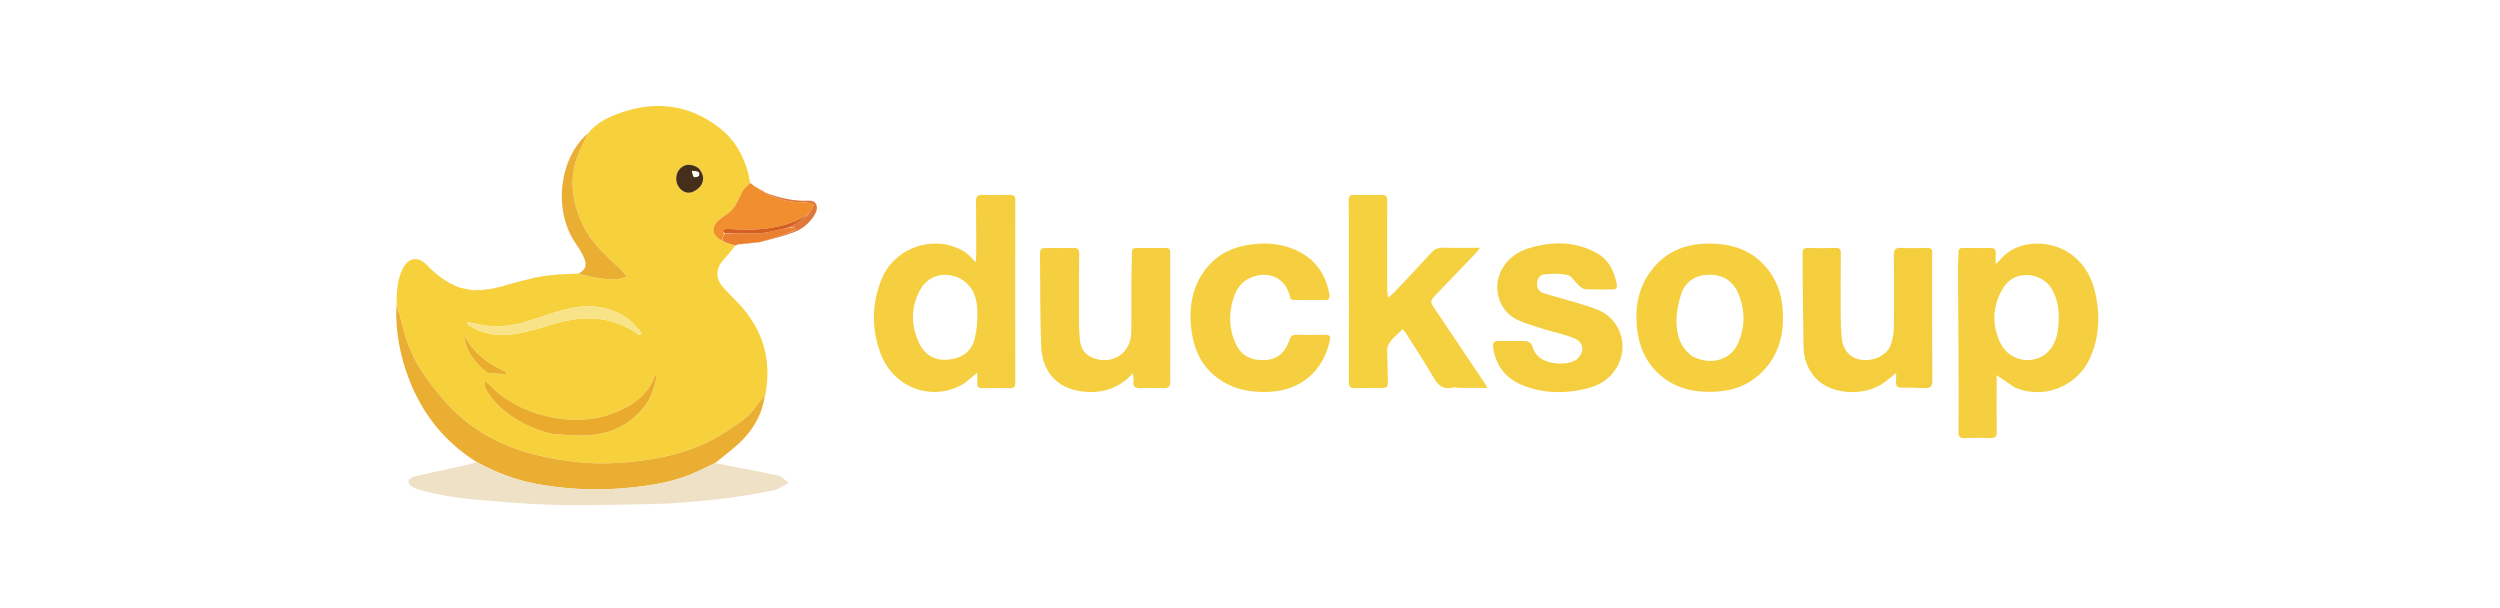
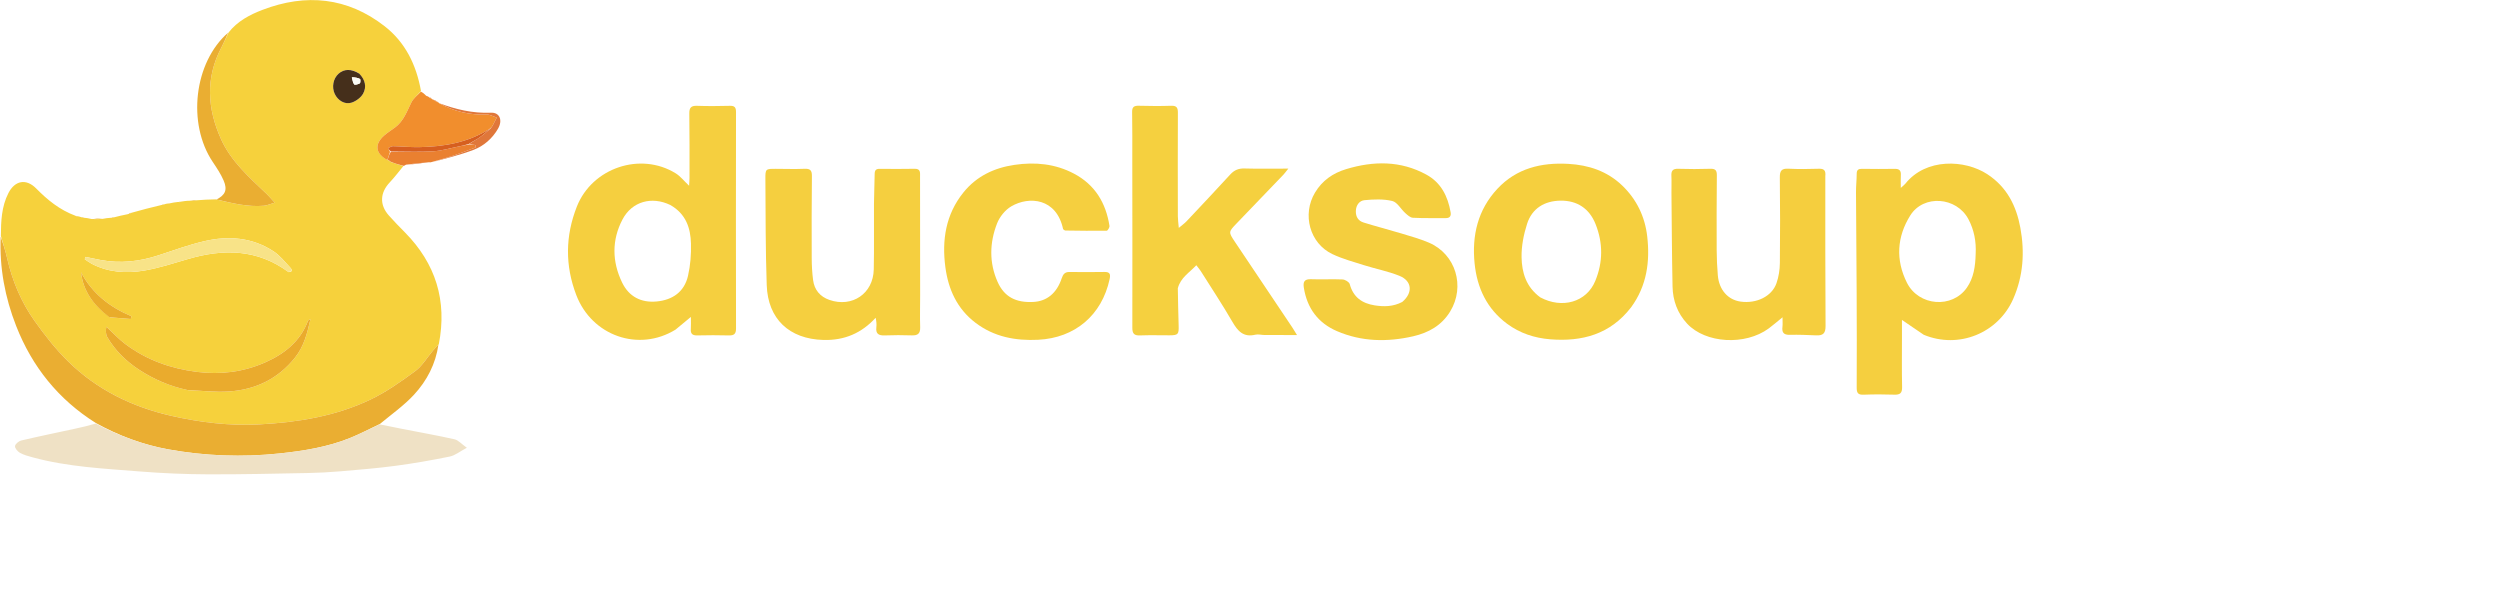
- <svg xmlns="http://www.w3.org/2000/svg" version="1.1" id="Layer_1" x="0px" y="0px" width="100%" viewBox="0 0 2078 505" enable-background="new 0 0 2078 505" xml:space="preserve">
+ <svg xmlns="http://www.w3.org/2000/svg" version="1.1" id="Layer_1" x="0px" y="0px" width="100%" viewBox="329 88 1749 417" enable-background="new 325 85 1753 420" xml:space="preserve">
  <path fill="#F6D13C" opacity="1" stroke="none" d=" M408.853,240.022   C411.839,239.265 414.825,238.508 418.501,237.821   C419.745,237.559 420.3,237.226 420.855,236.893   C427.717,234.999 434.579,233.105 441.967,231.419   C442.952,231.413 443.41,231.2 443.868,230.987   C444.672,230.711 445.476,230.434 446.799,230.328   C447.581,230.587 447.776,230.492 447.903,230.215   C449.716,229.836 451.529,229.458 453.823,229.272   C454.303,229.465 454.667,229.467 454.667,229.467   C454.667,229.467 454.916,229.161 454.916,229.161   C457.067,228.813 459.218,228.464 462.034,228.407   C464.104,228.499 465.51,228.299 466.915,228.1   C471.05,227.794 475.185,227.488 480.032,227.47   C491.575,230.195 502.382,232.922 513.625,231.942   C515.759,231.757 517.825,230.775 521.169,229.794   C518.768,227.157 517.376,225.433 515.787,223.914   C503.539,212.213 490.662,201.07 483.523,185.094   C474.009,163.805 472.701,142.613 483.782,121.42   C485.612,117.92 487.213,114.3 488.92,110.736   C495.092,102.821 503.738,98.297 512.707,94.874   C543.091,83.277 572.029,86.089 598.03,106.294   C612.511,117.547 620.292,133.368 623.52,151.701   C620.981,154.647 618.185,156.829 616.768,159.693   C613.619,166.059 611.287,172.85 605.24,177.282   C602.714,179.134 600.018,180.792 597.681,182.856   C590.712,189.01 591.661,195.556 600.227,200.003   C600.442,200.045 600.878,200.067 601.01,200.283   C601.423,200.678 601.704,200.857 602.237,201.298   C605.401,202.425 608.313,203.291 611.225,204.157   C608.07,207.961 605.106,211.946 601.72,215.533   C594.866,222.793 594.394,231.197 600.961,238.665   C604.572,242.772 608.432,246.667 612.273,250.564   C633.755,272.357 641.97,298.268 635.985,328.872   C634.216,330.663 632.984,331.997 631.812,333.382   C627.741,338.192 624.414,344.002 619.481,347.636   C609.507,354.983 599.201,362.275 588.074,367.579   C563.654,379.22 537.237,383.471 510.431,384.903   C489.611,386.016 468.994,383.517 448.714,378.882   C421.337,372.623 396.726,360.572 376.604,340.79   C367.912,332.245 360.27,322.456 353.186,312.496   C343.783,299.275 337.572,284.408 333.954,268.503   C332.771,263.303 331.072,258.221 329.609,253.085   C329.684,242.783 330.048,232.525 334.896,223.072   C339.433,214.225 347.294,212.746 354.277,219.816   C362.192,227.829 370.677,234.839 381.826,238.948   C382.176,239.306 382.534,239.481 382.534,239.481   C382.534,239.481 382.886,239.244 382.886,239.244   C383.736,239.341 384.586,239.439 385.868,239.939   C386.801,240.343 387.301,240.343 387.801,240.343   C389.326,240.498 390.85,240.653 393.013,241.205   C396.073,241.432 398.496,241.261 400.918,241.089   C402.753,240.758 404.588,240.426 406.942,240.34   C407.925,240.398 408.389,240.21 408.853,240.022  M460.679,360.97   C470.21,361.327 479.797,362.513 489.259,361.865   C507.894,360.589 523.668,352.994 535.509,338.035   C541.621,330.314 543.917,321.264 546.198,311.306   C545.046,311.975 544.609,312.073 544.524,312.301   C539.126,326.869 527.844,335.669 514.346,341.605   C499.232,348.252 483.331,350.277 466.727,348.167   C448.357,345.833 431.598,339.847 416.795,328.793   C411.987,325.202 407.868,320.687 403.434,316.594   C402.864,319.079 402.898,321.872 404.127,323.962   C409.591,333.255 417.146,340.659 426.135,346.555   C436.494,353.35 447.697,358.217 460.679,360.97  M530.975,278.404   C534.86,278.095 532.499,275.687 531.772,274.907   C528.187,271.061 524.791,266.767 520.478,263.922   C505.429,253.997 488.689,252.774 471.644,256.808   C460.842,259.364 450.328,263.182 439.758,266.659   C426.579,270.994 413.217,272.472 399.512,269.92   C395.938,269.255 392.389,268.462 388.828,267.728   C388.645,268.27 388.463,268.813 388.28,269.355   C389.862,270.399 391.367,271.588 393.037,272.465   C404.728,278.603 417.36,279.424 429.929,277.28   C440.331,275.505 450.486,272.15 460.657,269.177   C485.222,261.996 508.784,262.056 530.975,278.404  M580.062,139.274   C574.697,136.031 569.728,136.128 565.872,139.551   C562.085,142.913 560.943,148.957 563.194,153.726   C565.347,158.288 570.216,161.36 574.99,159.799   C578.1,158.783 581.528,156.262 583.06,153.457   C585.607,148.794 584.505,143.79 580.062,139.274  M405.913,310.019   C410.777,310.4 415.642,310.78 420.506,311.16   C420.654,310.524 420.802,309.889 420.95,309.253   C405.758,302.871 393.437,293.263 385.659,278.472   C387.246,292.079 394.797,301.856 405.913,310.019  z" />
  <path fill="#F5CF3F" opacity="1" stroke="none" d=" M801.589,318.62   C775.777,334.482 743.071,322.918 732.171,294.431   C724.251,273.734 724.466,253.075 732.567,232.521   C743.242,205.435 777.093,194.012 801.746,209.279   C805.04,211.319 807.555,214.615 811.078,217.94   C811.201,215.816 811.384,214.134 811.383,212.453   C811.379,197.454 811.46,182.452 811.241,167.455   C811.181,163.332 812.475,161.88 816.657,162.03   C824.314,162.305 831.99,162.214 839.652,162.028   C842.956,161.948 843.919,163.16 843.914,166.388   C843.834,216.887 843.824,267.386 843.919,317.885   C843.927,321.741 842.388,322.746 838.859,322.66   C831.53,322.483 824.19,322.459 816.863,322.657   C813.33,322.752 812.01,321.436 812.298,317.991   C812.485,315.752 812.333,313.484 812.333,309.716   C808.051,313.266 804.96,315.828 801.589,318.62  M797.931,231.406   C785.006,225.164 771.16,228.88 764.514,241.501   C756.922,255.917 757.156,271.039 764.233,285.663   C768.996,295.506 777.493,299.93 788.382,298.912   C799.574,297.865 807.753,292.161 810.328,280.985   C812.018,273.652 812.603,265.88 812.397,258.34   C812.102,247.522 808.916,237.641 797.931,231.406  z" />
  <path fill="#F5CF3F" opacity="1" stroke="none" d=" M1674.855,322.213   C1669.797,318.813 1665.079,315.577 1659.61,311.827   C1659.61,316.43 1659.609,320.35 1659.61,324.271   C1659.614,335.762 1659.452,347.257 1659.708,358.742   C1659.803,362.978 1658.326,364.25 1654.247,364.105   C1647.095,363.85 1639.92,363.848 1632.77,364.128   C1628.987,364.277 1627.926,362.98 1627.945,359.297   C1628.057,337.148 1628.012,314.998 1627.915,292.849   C1627.813,269.392 1627.562,245.936 1627.457,222.48   C1627.438,218.161 1627.929,213.84 1627.95,209.52   C1627.963,206.857 1629.136,206.084 1631.609,206.115   C1639.269,206.212 1646.933,206.276 1654.59,206.129   C1657.947,206.065 1659.027,207.495 1658.829,210.63   C1658.667,213.205 1658.796,215.798 1658.796,219.462   C1660.461,217.931 1661.368,217.29 1662.033,216.458   C1676.429,198.447 1703.602,199.617 1719.275,209.835   C1733.072,218.83 1739.64,232.095 1742.444,247.362   C1745.556,264.305 1744.546,281.03 1737.393,297.232   C1726.896,321.007 1699.372,332.383 1674.855,322.213  M1711.181,265.452   C1711.629,256.964 1710.085,248.872 1706.102,241.34   C1697.829,225.699 1674.746,223.928 1665.459,238.675   C1656.015,253.672 1655.124,269.924 1663.08,285.783   C1671.352,302.273 1694.806,303.992 1705.042,289.219   C1709.722,282.465 1710.98,274.519 1711.181,265.452  z" />
  <path fill="#F5D03F" opacity="1" stroke="none" d=" M1153,289.67   C1153.168,298.593 1153.305,307.081 1153.574,315.565   C1153.776,321.926 1153.281,322.568 1147.135,322.585   C1140.303,322.605 1133.464,322.383 1126.644,322.658   C1122.549,322.823 1121.171,321.512 1121.182,317.312   C1121.279,278.158 1121.189,239.004 1121.151,199.849   C1121.14,188.687 1121.248,177.521 1121.034,166.362   C1120.962,162.637 1122.54,161.903 1125.809,161.983   C1133.302,162.166 1140.81,162.265 1148.298,161.993   C1152.165,161.853 1153.067,163.296 1153.05,166.901   C1152.929,191.06 1152.984,215.219 1153.03,239.378   C1153.034,241.608 1153.379,243.838 1153.68,247.442   C1156.159,245.351 1157.726,244.269 1159.003,242.914   C1169.278,232.009 1179.575,221.123 1189.685,210.066   C1192.51,206.976 1195.527,205.745 1199.731,205.87   C1209.502,206.162 1219.287,205.963 1230.304,205.963   C1228.654,208.026 1227.87,209.177 1226.919,210.169   C1215.969,221.592 1204.976,232.973 1194.034,244.405   C1188.442,250.247 1188.384,250.367 1192.862,257.076   C1206.259,277.146 1219.738,297.162 1233.173,317.206   C1234.073,318.55 1234.878,319.956 1236.382,322.396   C1228.181,322.396 1220.943,322.42 1213.706,322.38   C1211.547,322.369 1209.265,321.667 1207.251,322.155   C1198.951,324.161 1194.966,319.68 1191.186,313.154   C1184.182,301.063 1176.452,289.393 1168.992,277.567   C1168.216,276.336 1167.23,275.238 1165.938,273.554   C1161.158,278.732 1154.979,282.137 1153,289.67  z" />
  <path fill="#F5CF3E" opacity="1" stroke="none" d=" M1470.068,303.066   C1455.466,321.945 1435.796,327.156 1413.499,325.373   C1402.519,324.495 1392.27,321.108 1383.352,314.501   C1369.218,304.029 1362.358,289.396 1360.631,272.311   C1358.655,252.766 1362.853,234.77 1376.594,220.054   C1389.995,205.7 1407.394,201.575 1426.231,202.641   C1440.341,203.44 1453.312,207.661 1463.856,217.754   C1474.043,227.505 1479.812,239.641 1481.386,253.327   C1483.407,270.901 1481.192,287.92 1470.068,303.066  M1406.597,296.043   C1421.932,304.231 1438.874,299.383 1445.014,284.63   C1450.491,271.47 1450.537,257.973 1445.23,244.713   C1440.86,233.794 1432.29,228.218 1420.701,228.373   C1409.572,228.521 1400.809,233.755 1397.336,244.619   C1394.949,252.086 1393.349,260.198 1393.49,267.983   C1393.682,278.569 1396.613,288.776 1406.597,296.043  z" />
  <path fill="#F5CF3F" opacity="1" stroke="none" d=" M905.092,325.831   C881.11,325.187 866.215,311.136 865.399,287.463   C864.545,262.7 864.638,237.902 864.47,213.118   C864.422,206.104 864.666,206.099 871.875,206.115   C878.537,206.129 885.207,206.368 891.856,206.087   C895.775,205.921 897.055,207.123 897.012,211.117   C896.802,230.266 896.799,249.419 896.877,268.57   C896.898,273.711 897.176,278.889 897.847,283.982   C898.749,290.828 902.741,295.56 909.267,297.825   C925.201,303.358 939.927,293.358 940.284,276.507   C940.609,261.215 940.339,245.912 940.435,230.614   C940.479,223.628 940.847,216.644 940.92,209.658   C940.947,207.137 941.82,206.087 944.435,206.117   C952.594,206.211 960.757,206.232 968.915,206.083   C973.19,206.005 972.665,208.866 972.668,211.516   C972.696,239.16 972.722,266.804 972.736,294.449   C972.74,301.943 972.511,309.443 972.751,316.928   C972.893,321.375 971.11,322.791 966.852,322.629   C960.533,322.39 954.192,322.431 947.872,322.658   C943.671,322.809 941.558,321.493 942.099,316.969   C942.344,314.913 942.14,312.803 941.61,310.317   C931.742,321.06 919.822,326.23 905.092,325.831  z" />
  <path fill="#F4CE3E" opacity="1" stroke="none" d=" M1310.004,299.254   C1317.606,292.852 1316.914,284.56 1308.082,280.986   C1300.115,277.761 1291.515,276.131 1283.278,273.533   C1275.835,271.184 1268.205,269.113 1261.186,265.799   C1245.242,258.27 1239.831,238.006 1248.973,222.757   C1254.052,214.285 1261.495,209.125 1270.732,206.33   C1289.914,200.526 1308.819,200.304 1326.874,210.157   C1337.165,215.772 1341.906,225.309 1343.846,236.47   C1344.303,239.102 1343.349,240.619 1340.416,240.592   C1332.755,240.519 1325.083,240.742 1317.441,240.347   C1315.597,240.252 1313.661,238.435 1312.103,237.035   C1308.99,234.239 1306.524,229.452 1303.04,228.615   C1296.841,227.126 1290.031,227.424 1283.58,228.047   C1280.14,228.379 1277.679,231.41 1277.55,235.589   C1277.423,239.69 1279.267,242.518 1282.92,243.661   C1291.641,246.389 1300.508,248.643 1309.257,251.285   C1315.781,253.255 1322.4,255.09 1328.649,257.755   C1347.468,265.782 1354.241,288.416 1343.522,305.948   C1337.532,315.746 1328.345,320.805 1317.707,323.251   C1299.632,327.406 1281.608,327.104 1264.328,319.658   C1251.105,313.961 1243.45,303.619 1241.173,289.321   C1240.507,285.142 1241.537,283.145 1246.282,283.34   C1253.597,283.641 1260.946,283.16 1268.257,283.503   C1270.037,283.586 1272.875,285.281 1273.272,286.759   C1275.716,295.873 1281.838,300.222 1290.687,301.625   C1297.224,302.661 1303.618,302.591 1310.004,299.254  z" />
  <path fill="#F5CE3E" opacity="1" stroke="none" d=" M1605.991,211.199   C1606.007,246.484 1605.906,281.292 1606.158,316.099   C1606.196,321.337 1604.287,322.836 1599.568,322.622   C1593.42,322.344 1587.255,322.09 1581.109,322.247   C1576.818,322.356 1575.516,320.556 1576.011,316.599   C1576.228,314.861 1576.047,313.074 1576.047,309.974   C1572.158,313.133 1569.384,315.579 1566.417,317.764   C1549.945,329.893 1522.211,328.295 1509.297,314.401   C1502.546,307.137 1499.314,298.238 1499.113,288.472   C1498.664,266.67 1498.572,244.86 1498.351,223.053   C1498.311,219.057 1498.518,215.051 1498.306,211.065   C1498.116,207.48 1499.248,205.961 1503.098,206.09   C1510.584,206.341 1518.091,206.329 1525.577,206.083   C1529.164,205.965 1530.133,207.275 1530.103,210.685   C1529.947,228.171 1529.917,245.659 1529.992,263.146   C1530.016,268.961 1530.304,274.789 1530.784,280.586   C1531.625,290.736 1537.828,297.753 1546.737,299.001   C1557.852,300.557 1568.592,295.366 1571.826,286.135   C1573.387,281.68 1574.14,276.733 1574.196,271.996   C1574.434,252.014 1574.388,232.026 1574.169,212.043   C1574.12,207.515 1575.386,205.791 1580.089,206.022   C1587.234,206.374 1594.413,206.292 1601.567,206.053   C1605.199,205.931 1606.402,207.376 1605.991,211.199  z" />
  <path fill="#F5CF3F" opacity="1" stroke="none" d=" M1072.753,248.336   C1068.153,226.592 1049.009,225.032 1036.479,232.367   C1032.235,234.851 1028.354,239.665 1026.552,244.29   C1021.31,257.737 1020.921,271.678 1026.886,285.138   C1031.555,295.671 1039.647,299.906 1052.003,299.236   C1061.391,298.728 1068.261,293.15 1071.726,282.812   C1072.695,279.918 1073.906,278.228 1077.234,278.279   C1085.397,278.404 1093.564,278.374 1101.728,278.261   C1105.647,278.207 1106.009,279.991 1105.283,283.339   C1099.832,308.471 1081.112,324.444 1055.28,325.709   C1039.391,326.487 1024.46,323.705 1011.425,313.791   C998.525,303.978 992.43,290.381 990.375,274.904   C987.861,255.957 990.613,237.987 1003.062,222.581   C1012.216,211.252 1024.508,205.446 1038.659,203.352   C1053.163,201.205 1067.26,202.546 1080.416,209.511   C1095.087,217.277 1102.696,229.995 1105.191,246.034   C1105.355,247.087 1103.939,249.411 1103.233,249.421   C1093.604,249.56 1083.97,249.403 1074.338,249.276   C1073.889,249.27 1073.445,248.865 1072.753,248.336  z" />
  <path fill="#EAAE32" opacity="1" stroke="none" d=" M329.462,253.525   C331.072,258.221 332.771,263.303 333.954,268.503   C337.572,284.408 343.783,299.275 353.186,312.496   C360.27,322.456 367.912,332.245 376.604,340.79   C396.726,360.572 421.337,372.623 448.714,378.882   C468.994,383.517 489.611,386.016 510.431,384.903   C537.237,383.471 563.654,379.22 588.074,367.579   C599.201,362.275 609.507,354.983 619.481,347.636   C624.414,344.002 627.741,338.192 631.812,333.382   C632.984,331.997 634.216,330.663 635.722,329.155   C633.813,342.514 627.706,354.356 618.594,364.186   C611.656,371.669 603.14,377.688 594.731,384.641   C587.525,388.058 581.044,391.509 574.279,394.262   C558.285,400.772 541.435,403.465 524.334,405.264   C498.359,407.996 472.582,407.037 446.916,402.411   C428.912,399.165 412.031,392.782 396.052,383.938   C369.896,367.514 351.496,344.617 340.298,316.02   C332.513,296.139 328.572,275.429 329.462,253.525  z" />
  <path fill="#EFE1C5" opacity="1" stroke="none" d=" M395.97,384.318   C412.031,392.782 428.912,399.165 446.916,402.411   C472.582,407.037 498.359,407.996 524.334,405.264   C541.435,403.465 558.285,400.772 574.279,394.262   C581.044,391.509 587.525,388.058 594.487,384.876   C599.904,385.883 604.96,386.986 610.037,387.984   C622.365,390.406 634.747,392.581 647.001,395.331   C649.607,395.915 651.758,398.524 655.601,401.253   C650.74,403.832 647.409,406.63 643.663,407.399   C631.04,409.99 618.315,412.205 605.542,413.907   C592.758,415.61 579.879,416.64 567.022,417.74   C559.587,418.376 552.118,418.781 544.657,418.921   C521.209,419.36 497.755,419.946 474.306,419.842   C458.553,419.772 442.766,419.109 427.063,417.853   C401.834,415.835 376.452,414.666 351.83,407.955   C348.794,407.128 345.654,406.301 342.945,404.79   C341.315,403.881 339.303,401.487 339.508,400.051   C339.725,398.526 342.175,396.564 343.968,396.141   C356.347,393.226 368.812,390.676 381.244,387.982   C386.133,386.923 391.007,385.794 395.97,384.318  z" />
  <path fill="#F18E2D" opacity="1" stroke="none" d=" M600.013,199.96   C591.661,195.556 590.712,189.01 597.681,182.856   C600.018,180.792 602.714,179.134 605.24,177.282   C611.287,172.85 613.619,166.059 616.768,159.693   C618.185,156.829 620.981,154.647 623.484,152.097   C624.803,152.81 625.789,153.582 627.071,154.904   C627.95,155.606 628.531,155.758 629.113,155.91   C629.113,155.91 629.035,155.948 629.181,156.175   C629.882,156.598 630.437,156.794 630.993,156.99   C630.993,156.99 631.002,156.996 631.161,157.3   C632.919,158.375 634.518,159.146 636.117,159.917   C636.117,159.917 636.047,159.958 636.224,160.22   C646.706,166.019 657.66,168.542 669.395,168.112   C671.743,168.026 674.148,169.518 676.527,170.282   C675.549,172.191 674.606,174.119 673.576,175.998   C673.184,176.712 672.591,177.316 671.728,178.01   C656.437,187.823 639.634,190.595 622.262,190.942   C616.167,191.064 610.06,190.392 603.955,190.281   C602.806,190.261 601.64,191.18 600.481,191.666   C600.99,192.44 601.499,193.214 601.847,194.307   C601.128,196.405 600.571,198.182 600.013,199.96  z" />
  <path fill="#EAAE32" opacity="1" stroke="none" d=" M488.599,110.856   C487.213,114.3 485.612,117.92 483.782,121.42   C472.701,142.613 474.009,163.805 483.523,185.094   C490.662,201.07 503.539,212.213 515.787,223.914   C517.376,225.433 518.768,227.157 521.169,229.794   C517.825,230.775 515.759,231.757 513.625,231.942   C502.382,232.922 491.575,230.195 480.461,227.562   C486.596,224.396 488.293,220.869 485.421,214.22   C483.463,209.687 480.645,205.477 477.871,201.352   C459.814,174.498 464.712,131.595 488.599,110.856  z" />
  <path fill="#EA8030" opacity="1" stroke="none" d=" M600.227,200.003   C600.571,198.182 601.128,196.405 602.313,194.308   C612.634,193.996 622.353,194.434 632.011,193.852   C638.152,193.482 644.202,191.601 650.291,190.388   C652.541,189.94 654.785,189.462 657.416,188.998   C659.062,189.16 660.322,189.321 661.582,189.482   C661.649,190.033 661.717,190.584 661.784,191.135   C656.447,193.099 651.153,195.191 645.762,196.99   C640.902,198.613 635.935,199.916 631.015,201.36   C630.549,201.513 630.082,201.665 628.936,201.535   C623.185,201.905 618.114,202.558 613.043,203.211   C612.659,203.463 612.275,203.715 611.558,204.062   C608.313,203.291 605.401,202.425 602.124,201.065   C601.464,200.403 601.171,200.235 600.878,200.067   C600.878,200.067 600.442,200.045 600.227,200.003  z" />
  <path fill="#E0773A" opacity="1" stroke="none" d=" M631.407,201.457   C635.935,199.916 640.902,198.613 645.762,196.99   C651.153,195.191 656.447,193.099 661.784,191.135   C661.717,190.584 661.649,190.033 661.582,189.482   C660.322,189.321 659.062,189.16 657.472,188.652   C659.555,186.979 662.106,185.848 664.347,184.276   C667.065,182.369 669.521,180.088 672.09,177.97   C672.591,177.316 673.184,176.712 673.576,175.998   C674.606,174.119 675.549,172.191 676.527,170.282   C674.148,169.518 671.743,168.026 669.395,168.112   C657.66,168.542 646.706,166.019 636.217,160.18   C647.74,164.496 659.684,167.404 672.475,166.841   C678.567,166.573 680.858,172.108 677.407,178.053   C673.449,184.874 667.552,190.088 660.321,192.837   C651.049,196.362 641.327,198.702 631.407,201.457  z" />
  <path fill="#E0773A" opacity="1" stroke="none" d=" M613.469,203.314   C618.114,202.558 623.185,201.905 628.567,201.481   C623.883,202.279 618.89,202.848 613.469,203.314  z" />
  <path fill="#EAAE32" opacity="1" stroke="none" d=" M400.626,240.869   C398.496,241.261 396.073,241.432 393.373,241.357   C395.509,240.957 397.921,240.803 400.626,240.869  z" />
  <path fill="#EAAE32" opacity="1" stroke="none" d=" M466.677,227.906   C465.51,228.299 464.104,228.499 462.444,228.513   C463.606,228.122 465.023,227.917 466.677,227.906  z" />
  <path fill="#E0773A" opacity="1" stroke="none" d=" M635.973,159.622   C634.518,159.146 632.919,158.375 631.166,157.303   C632.618,157.777 634.223,158.552 635.973,159.622  z" />
  <path fill="#EAAE32" opacity="1" stroke="none" d=" M408.652,239.852   C408.389,240.21 407.925,240.398 407.332,240.455   C407.619,240.11 408.035,239.896 408.652,239.852  z" />
  <path fill="#EAAE32" opacity="1" stroke="none" d=" M387.662,240.125   C387.301,240.343 386.801,240.343 386.222,240.193   C386.604,239.998 387.064,239.952 387.662,240.125  z" />
  <path fill="#EAAE32" opacity="1" stroke="none" d=" M420.611,236.758   C420.3,237.226 419.745,237.559 418.907,237.891   C419.206,237.467 419.787,237.045 420.611,236.758  z" />
  <path fill="#EAAE32" opacity="1" stroke="none" d=" M443.657,230.833   C443.41,231.2 442.952,231.413 442.357,231.504   C442.629,231.147 443.038,230.913 443.657,230.833  z" />
  <path fill="#E0773A" opacity="1" stroke="none" d=" M630.844,156.728   C630.437,156.794 629.882,156.598 629.185,156.132   C629.595,156.064 630.145,156.265 630.844,156.728  z" />
  <path fill="#E0773A" opacity="1" stroke="none" d=" M628.955,155.646   C628.531,155.758 627.95,155.606 627.202,155.195   C627.624,155.084 628.211,155.233 628.955,155.646  z" />
  <path fill="#EAAE32" opacity="1" stroke="none" d=" M382.691,239.128   C382.886,239.244 382.534,239.481 382.534,239.481   C382.534,239.481 382.176,239.306 382.11,239.171   C382.043,239.037 382.496,239.012 382.691,239.128  z" />
  <path fill="#EAAE32" opacity="1" stroke="none" d=" M447.702,230.176   C447.776,230.492 447.581,230.587 447.228,230.412   C447.139,230.326 447.501,230.136 447.702,230.176  z" />
  <path fill="#EAAE32" opacity="1" stroke="none" d=" M454.709,229.122   C454.916,229.161 454.667,229.467 454.667,229.467   C454.667,229.467 454.303,229.465 454.214,229.367   C454.124,229.269 454.502,229.082 454.709,229.122  z" />
  <path fill="#EAAB2D" opacity="1" stroke="none" d=" M460.263,360.892   C447.697,358.217 436.494,353.35 426.135,346.555   C417.146,340.659 409.591,333.255 404.127,323.962   C402.898,321.872 402.864,319.079 403.434,316.594   C407.868,320.687 411.987,325.202 416.795,328.793   C431.598,339.847 448.357,345.833 466.727,348.167   C483.331,350.277 499.232,348.252 514.346,341.605   C527.844,335.669 539.126,326.869 544.524,312.301   C544.609,312.073 545.046,311.975 546.198,311.306   C543.917,321.264 541.621,330.314 535.509,338.035   C523.668,352.994 507.894,360.589 489.259,361.865   C479.797,362.513 470.21,361.327 460.263,360.892  z" />
  <path fill="#F8E388" opacity="1" stroke="none" d=" M530.657,278.253   C508.784,262.056 485.222,261.996 460.657,269.177   C450.486,272.15 440.331,275.505 429.929,277.28   C417.36,279.424 404.728,278.603 393.037,272.465   C391.367,271.588 389.862,270.399 388.28,269.355   C388.463,268.813 388.645,268.27 388.828,267.728   C392.389,268.462 395.938,269.255 399.512,269.92   C413.217,272.472 426.579,270.994 439.758,266.659   C450.328,263.182 460.842,259.364 471.644,256.808   C488.689,252.774 505.429,253.997 520.478,263.922   C524.791,266.767 528.187,271.061 531.772,274.907   C532.499,275.687 534.86,278.095 530.657,278.253  z" />
  <path fill="#452F1B" opacity="1" stroke="none" d=" M580.351,139.513   C584.505,143.79 585.607,148.794 583.06,153.457   C581.528,156.262 578.1,158.783 574.99,159.799   C570.216,161.36 565.347,158.288 563.194,153.726   C560.943,148.957 562.085,142.913 565.872,139.551   C569.728,136.128 574.697,136.031 580.351,139.513  M575.07,142.174   C575.594,143.843 575.788,145.777 576.805,147.055   C577.219,147.576 579.609,146.979 580.727,146.287   C581.251,145.962 581.275,143.443 580.862,143.235   C579.219,142.406 577.314,142.096 575.07,142.174  z" />
  <path fill="#E9AC2B" opacity="1" stroke="none" d=" M405.519,309.96   C394.797,301.856 387.246,292.079 385.659,278.472   C393.437,293.263 405.758,302.871 420.95,309.253   C420.802,309.889 420.654,310.524 420.506,311.16   C415.642,310.78 410.777,310.4 405.519,309.96  z" />
  <path fill="#F18E2D" opacity="1" stroke="none" d=" M601.01,200.283   C601.171,200.235 601.464,200.403 601.871,200.804   C601.704,200.857 601.423,200.678 601.01,200.283  z" />
  <path fill="none" opacity="1" stroke="none" d=" M798.259,231.587   C808.916,237.641 812.102,247.522 812.397,258.34   C812.603,265.88 812.018,273.652 810.328,280.985   C807.753,292.161 799.574,297.865 788.382,298.912   C777.493,299.93 768.996,295.506 764.233,285.663   C757.156,271.039 756.922,255.917 764.514,241.501   C771.16,228.88 785.006,225.164 798.259,231.587  z" />
  <path fill="none" opacity="1" stroke="none" d=" M1711.172,265.935   C1710.98,274.519 1709.722,282.465 1705.042,289.219   C1694.806,303.992 1671.352,302.273 1663.08,285.783   C1655.124,269.924 1656.015,253.672 1665.459,238.675   C1674.746,223.928 1697.829,225.699 1706.102,241.34   C1710.085,248.872 1711.629,256.964 1711.172,265.935  z" />
  <path fill="none" opacity="1" stroke="none" d=" M1406.296,295.83   C1396.613,288.776 1393.682,278.569 1393.49,267.983   C1393.349,260.198 1394.949,252.086 1397.336,244.619   C1400.809,233.755 1409.572,228.521 1420.701,228.373   C1432.29,228.218 1440.86,233.794 1445.23,244.713   C1450.537,257.973 1450.491,271.47 1445.014,284.63   C1438.874,299.383 1421.932,304.231 1406.296,295.83  z" />
  <path fill="#D65F1F" opacity="1" stroke="none" d=" M671.728,178.01   C669.521,180.088 667.065,182.369 664.347,184.276   C662.106,185.848 659.555,186.979 657.086,188.652   C654.785,189.462 652.541,189.94 650.291,190.388   C644.202,191.601 638.152,193.482 632.011,193.852   C622.353,194.434 612.634,193.996 602.474,193.988   C601.499,193.214 600.99,192.44 600.481,191.666   C601.64,191.18 602.806,190.261 603.955,190.281   C610.06,190.392 616.167,191.064 622.262,190.942   C639.634,190.595 656.437,187.823 671.728,178.01  z" />
  <path fill="#FBFBF4" opacity="1" stroke="none" d=" M575.288,141.883   C577.314,142.096 579.219,142.406 580.862,143.235   C581.275,143.443 581.251,145.962 580.727,146.287   C579.609,146.979 577.219,147.576 576.805,147.055   C575.788,145.777 575.594,143.843 575.288,141.883  z" />
</svg>
